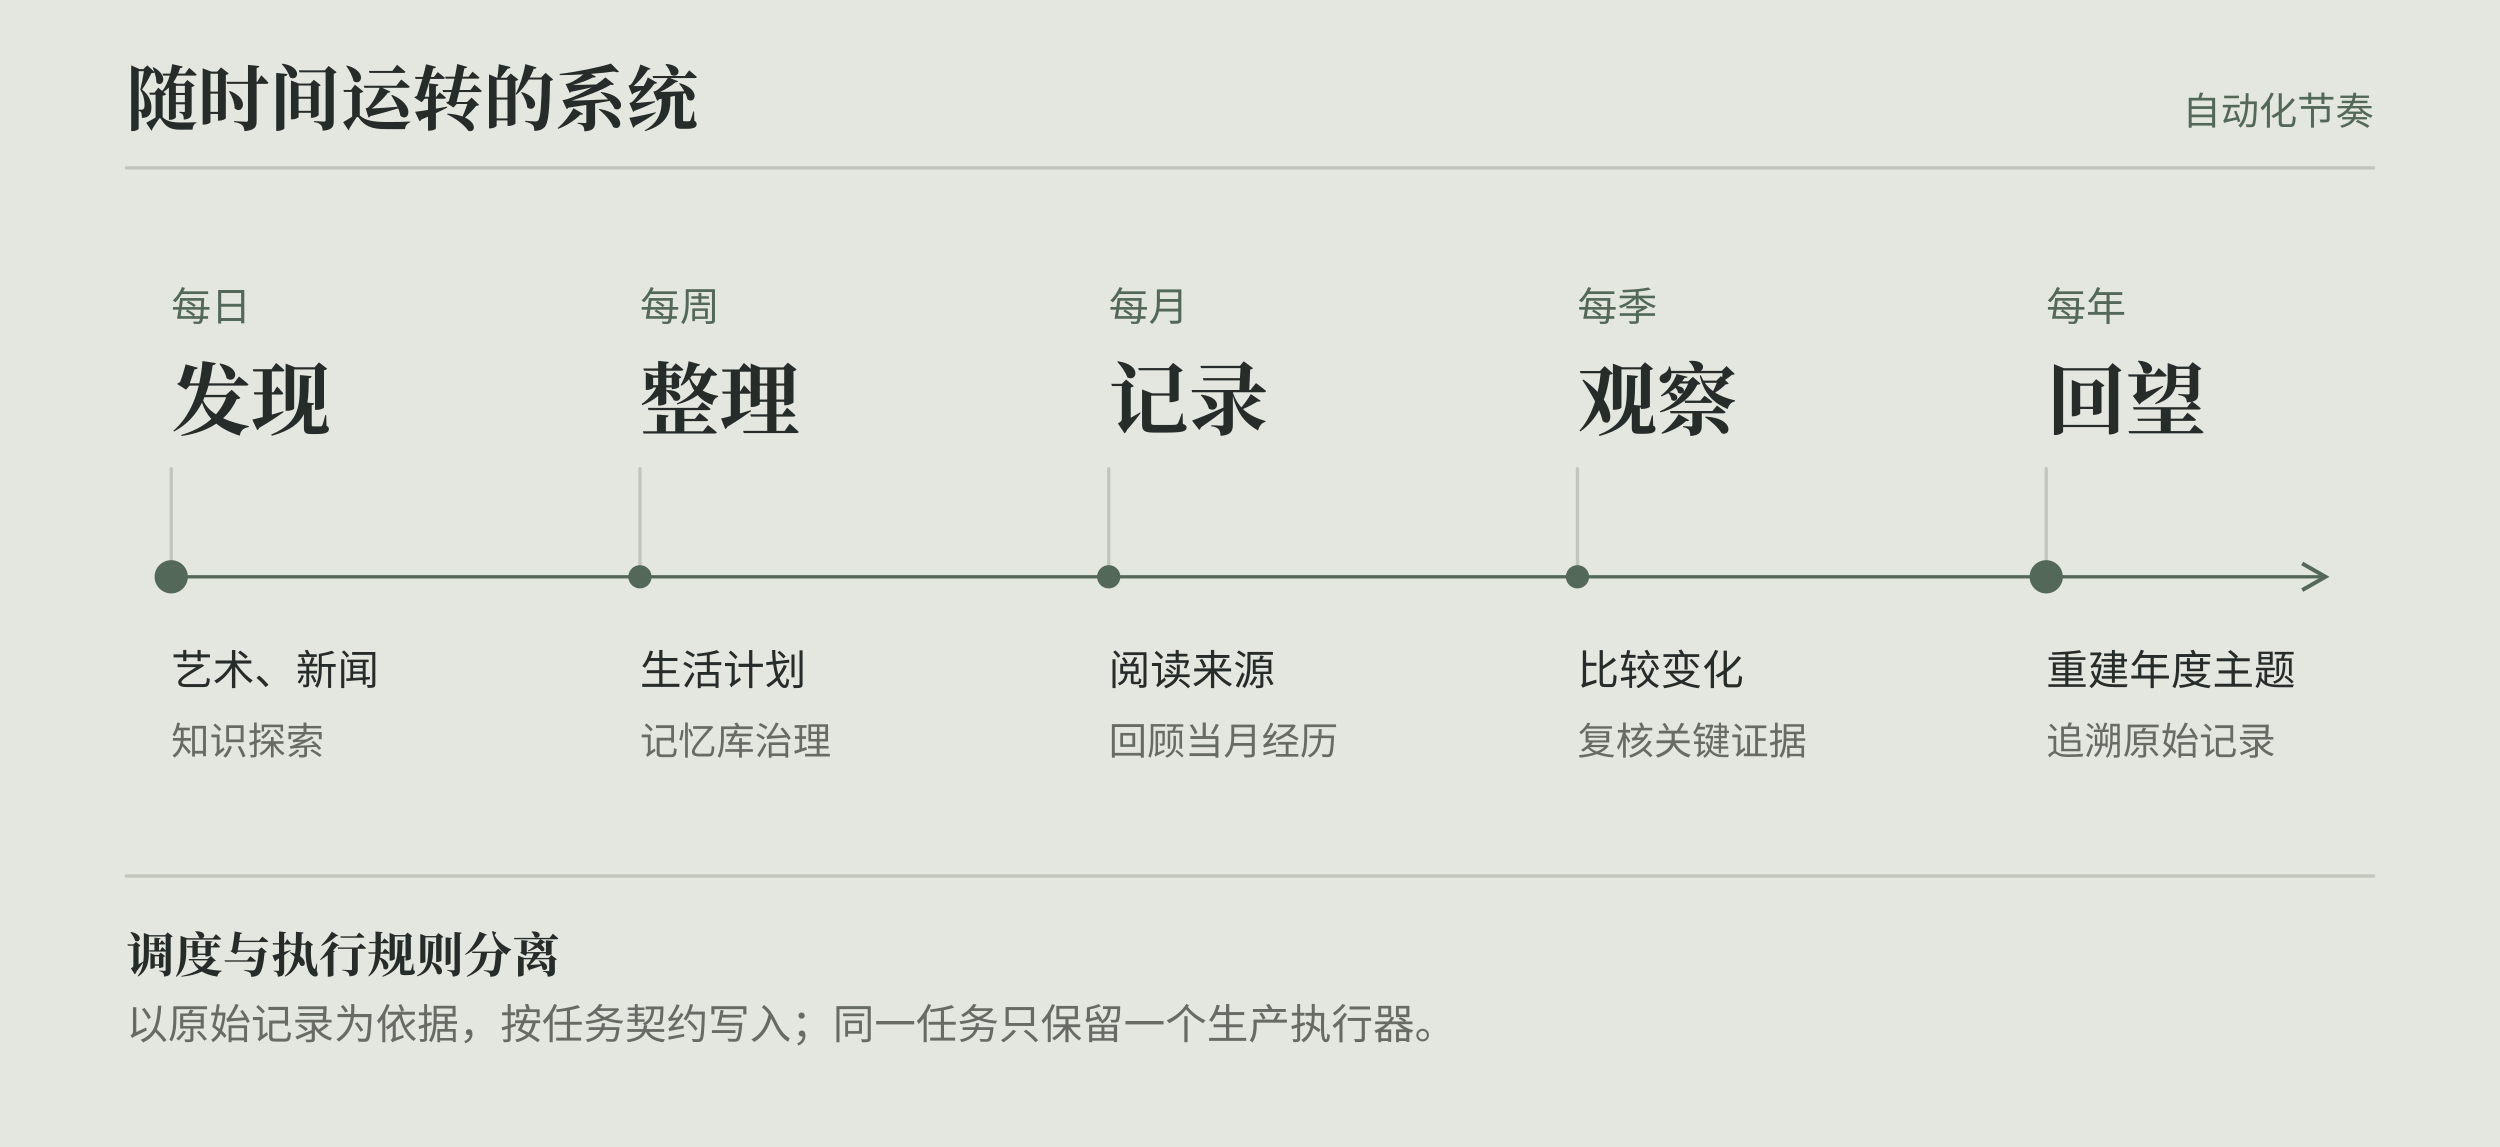
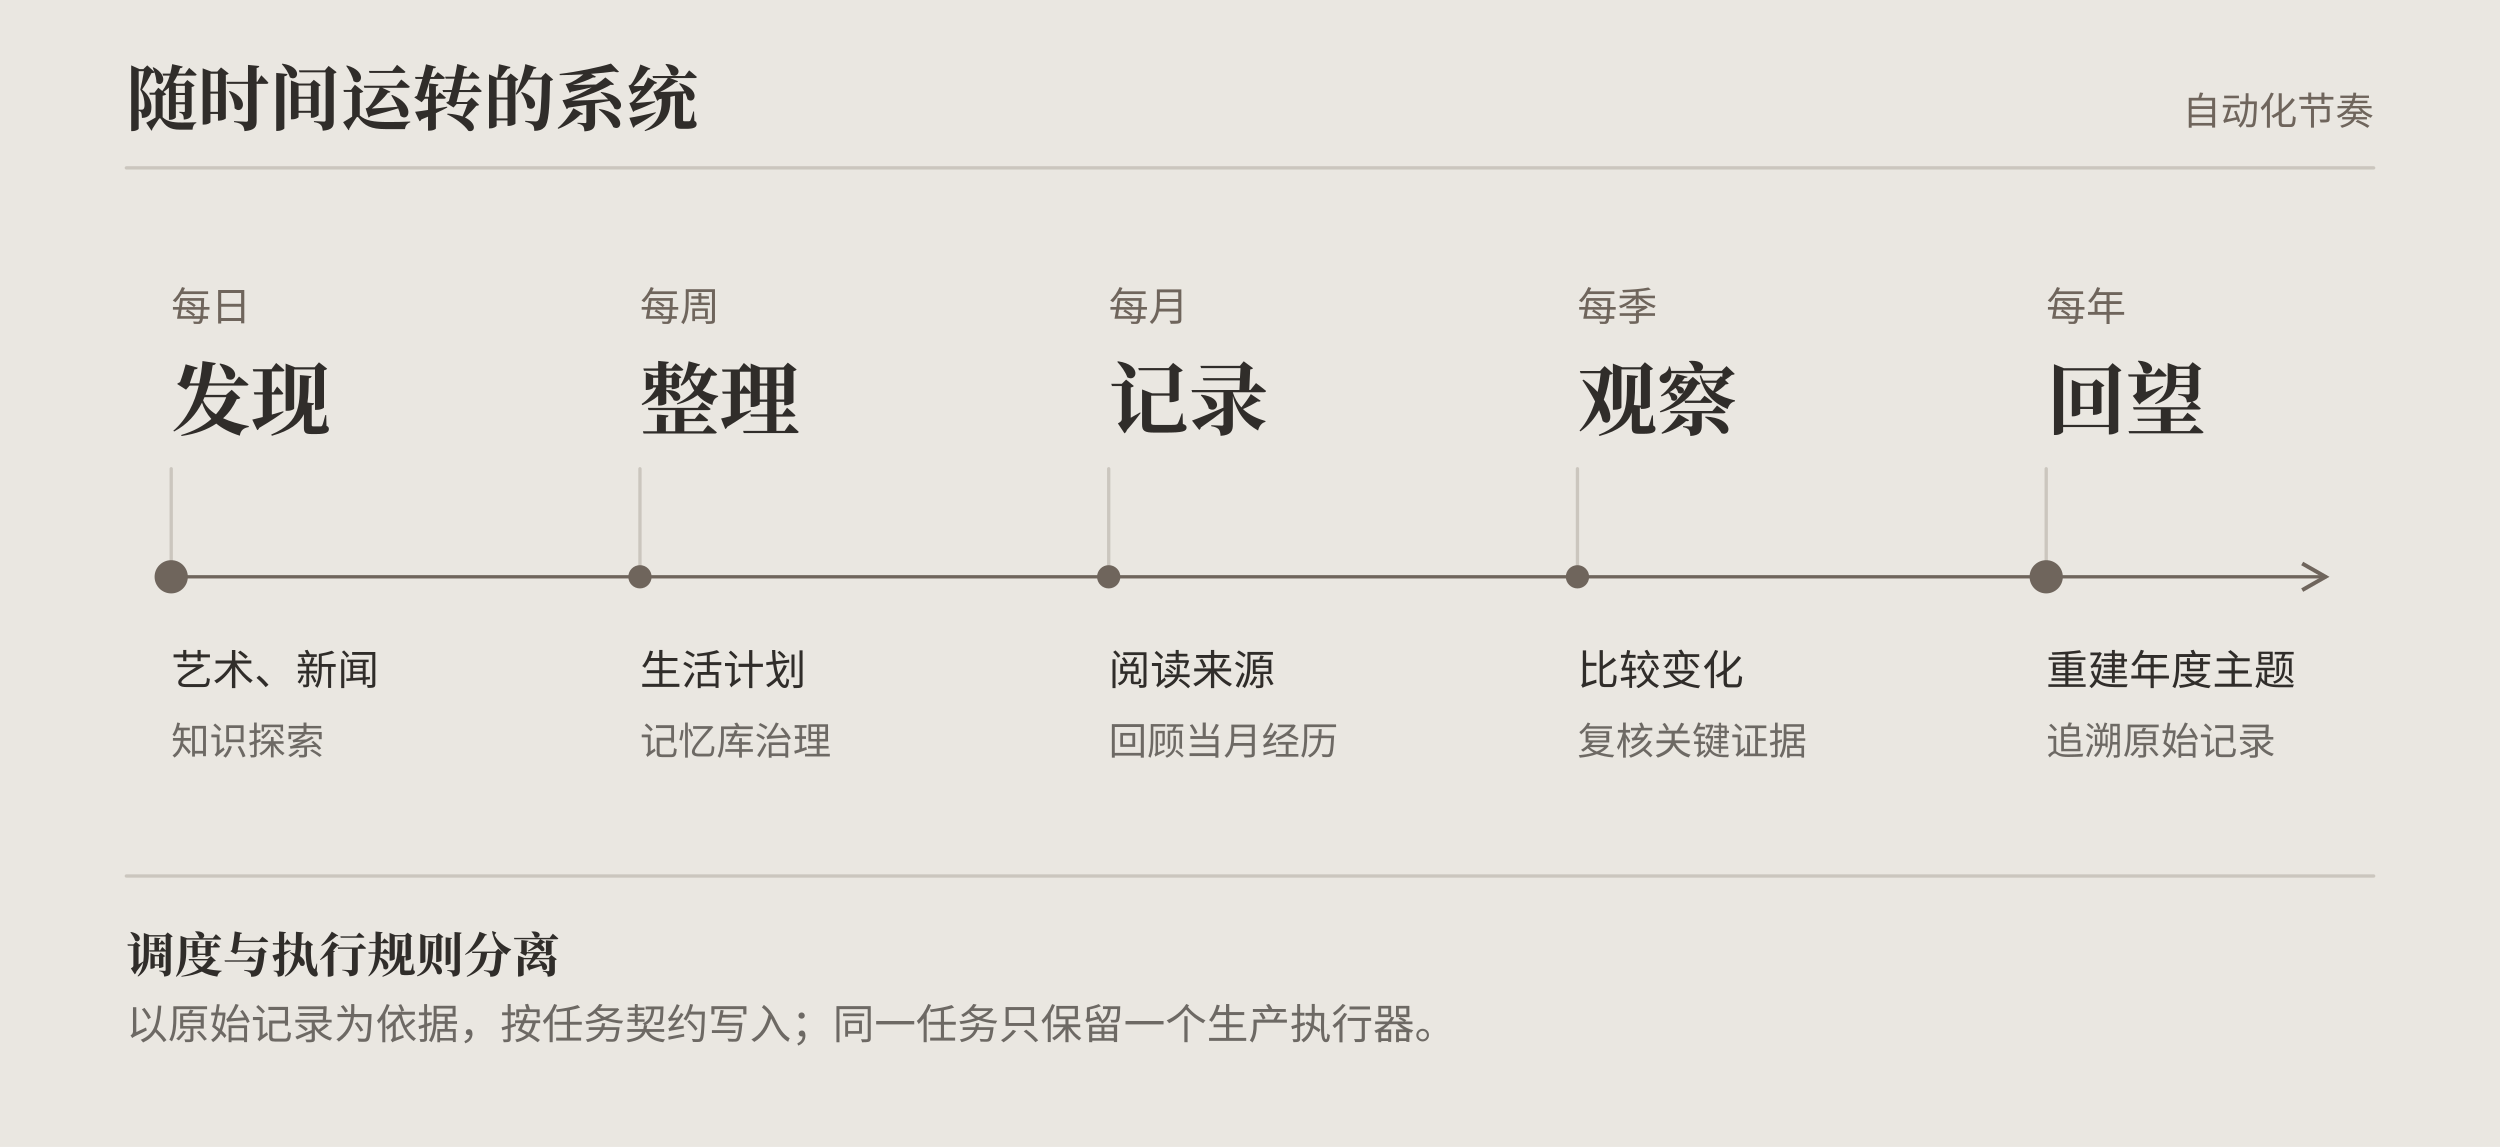
<svg xmlns="http://www.w3.org/2000/svg" width="1504" height="690" viewBox="0 0 1504 690" role="img" aria-labelledby="title desc" lang="zh-CN">
  <defs>
    <marker id="arrow" markerWidth="10" markerHeight="10" refX="8" refY="5" orient="auto">
-       <path d="M1 1L8 5L1 9" fill="none" stroke="#536858" stroke-width="1.2" />
+       <path d="M1 1L8 5L1 9" fill="none" stroke="#6f655c" stroke-width="1.2" />
    </marker>
  </defs>
-   <rect width="1504" height="690" fill="#e4e7df" />
-   <text x="76" y="75" font-family="'Noto Serif CJK SC','Songti SC','STSong','SimSun',serif" font-size="43" fill="#262c29" font-weight="600">随时间运转的系统</text>
-   <text x="1428" y="75" font-family="'Noto Sans CJK SC','PingFang SC','Microsoft YaHei',Arial,sans-serif" font-size="23" fill="#536858" text-anchor="end">自动化节奏</text>
-   <path d="M76 101H1428" fill="none" stroke="#c2c5bb" stroke-width="2" stroke-linecap="round" stroke-linejoin="round" />
-   <path d="M103 347H1399" fill="none" stroke="#536858" stroke-width="2" stroke-linecap="round" stroke-linejoin="round" marker-end="url(#arrow)" />
-   <text x="103" y="193" font-family="'Noto Sans CJK SC','PingFang SC','Microsoft YaHei',Arial,sans-serif" font-size="24" fill="#536858">每日</text>
-   <text x="103" y="258" font-family="'Noto Serif CJK SC','Songti SC','STSong','SimSun',serif" font-size="48" fill="#262c29" font-weight="600">发现</text>
-   <path d="M103 282V347" fill="none" stroke="#c2c5bb" stroke-width="2" stroke-linecap="round" stroke-linejoin="round" />
-   <circle cx="103" cy="347" r="10" fill="#536858" />
-   <text x="103" y="412" font-family="'Noto Sans CJK SC','PingFang SC','Microsoft YaHei',Arial,sans-serif" font-size="25" fill="#262c29">艺术、新闻</text>
-   <text x="103" y="454" font-family="'Noto Sans CJK SC','PingFang SC','Microsoft YaHei',Arial,sans-serif" font-size="23" fill="#666c65">知识探索</text>
-   <text x="385" y="193" font-family="'Noto Sans CJK SC','PingFang SC','Microsoft YaHei',Arial,sans-serif" font-size="24" fill="#536858">每周</text>
-   <text x="385" y="258" font-family="'Noto Serif CJK SC','Songti SC','STSong','SimSun',serif" font-size="48" fill="#262c29" font-weight="600">整理</text>
-   <path d="M385 282V347" fill="none" stroke="#c2c5bb" stroke-width="2" stroke-linecap="round" stroke-linejoin="round" />
-   <circle cx="385" cy="347" r="7" fill="#536858" />
-   <text x="385" y="412" font-family="'Noto Sans CJK SC','PingFang SC','Microsoft YaHei',Arial,sans-serif" font-size="25" fill="#262c29">生活计划</text>
-   <text x="385" y="454" font-family="'Noto Sans CJK SC','PingFang SC','Microsoft YaHei',Arial,sans-serif" font-size="23" fill="#666c65">记忆库治理</text>
-   <text x="667" y="193" font-family="'Noto Sans CJK SC','PingFang SC','Microsoft YaHei',Arial,sans-serif" font-size="24" fill="#536858">每月</text>
-   <text x="667" y="258" font-family="'Noto Serif CJK SC','Songti SC','STSong','SimSun',serif" font-size="48" fill="#262c29" font-weight="600">记录</text>
-   <path d="M667 282V347" fill="none" stroke="#c2c5bb" stroke-width="2" stroke-linecap="round" stroke-linejoin="round" />
-   <circle cx="667" cy="347" r="7" fill="#536858" />
-   <text x="667" y="412" font-family="'Noto Sans CJK SC','PingFang SC','Microsoft YaHei',Arial,sans-serif" font-size="25" fill="#262c29">阅读来源</text>
-   <text x="667" y="454" font-family="'Noto Sans CJK SC','PingFang SC','Microsoft YaHei',Arial,sans-serif" font-size="23" fill="#666c65">回顾当月经历</text>
-   <text x="949" y="193" font-family="'Noto Sans CJK SC','PingFang SC','Microsoft YaHei',Arial,sans-serif" font-size="24" fill="#536858">每季</text>
-   <text x="949" y="258" font-family="'Noto Serif CJK SC','Songti SC','STSong','SimSun',serif" font-size="48" fill="#262c29" font-weight="600">观察</text>
-   <path d="M949 282V347" fill="none" stroke="#c2c5bb" stroke-width="2" stroke-linecap="round" stroke-linejoin="round" />
-   <circle cx="949" cy="347" r="7" fill="#536858" />
-   <text x="949" y="412" font-family="'Noto Sans CJK SC','PingFang SC','Microsoft YaHei',Arial,sans-serif" font-size="25" fill="#262c29">比较变化</text>
-   <text x="949" y="454" font-family="'Noto Sans CJK SC','PingFang SC','Microsoft YaHei',Arial,sans-serif" font-size="23" fill="#666c65">复核关键证据</text>
-   <text x="1231" y="193" font-family="'Noto Sans CJK SC','PingFang SC','Microsoft YaHei',Arial,sans-serif" font-size="24" fill="#536858">每年</text>
-   <text x="1231" y="258" font-family="'Noto Serif CJK SC','Songti SC','STSong','SimSun',serif" font-size="48" fill="#262c29" font-weight="600">回望</text>
-   <path d="M1231 282V347" fill="none" stroke="#c2c5bb" stroke-width="2" stroke-linecap="round" stroke-linejoin="round" />
-   <circle cx="1231" cy="347" r="10" fill="#536858" />
-   <text x="1231" y="412" font-family="'Noto Sans CJK SC','PingFang SC','Microsoft YaHei',Arial,sans-serif" font-size="25" fill="#262c29">重建年度主题</text>
-   <text x="1231" y="454" font-family="'Noto Sans CJK SC','PingFang SC','Microsoft YaHei',Arial,sans-serif" font-size="23" fill="#666c65">追溯原始记录</text>
-   <path d="M76 527H1428" fill="none" stroke="#c2c5bb" stroke-width="2" stroke-linecap="round" stroke-linejoin="round" />
-   <text x="76" y="585" font-family="'Noto Serif CJK SC','Songti SC','STSong','SimSun',serif" font-size="29" fill="#262c29" font-weight="600">调度与执行规则分离</text>
-   <text x="76" y="625" font-family="'Noto Sans CJK SC','PingFang SC','Microsoft YaHei',Arial,sans-serif" font-size="25" fill="#666c65">以原始记录为依据，按任务契约写入；同一任务只保留一个生产执行器。</text>
+   <rect width="1504" height="690" fill="#eae7e1" />
+   <text x="76" y="75" font-family="'Noto Serif CJK SC','Songti SC','STSong','SimSun',serif" font-size="43" fill="#302d2a" font-weight="600">随时间运转的系统</text>
+   <text x="1428" y="75" font-family="'Noto Sans CJK SC','PingFang SC','Microsoft YaHei',Arial,sans-serif" font-size="23" fill="#6f655c" text-anchor="end">自动化节奏</text>
+   <path d="M76 101H1428" fill="none" stroke="#cbc6be" stroke-width="2" stroke-linecap="round" stroke-linejoin="round" />
+   <path d="M103 347H1399" fill="none" stroke="#6f655c" stroke-width="2" stroke-linecap="round" stroke-linejoin="round" marker-end="url(#arrow)" />
+   <text x="103" y="193" font-family="'Noto Sans CJK SC','PingFang SC','Microsoft YaHei',Arial,sans-serif" font-size="24" fill="#6f655c">每日</text>
+   <text x="103" y="258" font-family="'Noto Serif CJK SC','Songti SC','STSong','SimSun',serif" font-size="48" fill="#302d2a" font-weight="600">发现</text>
+   <path d="M103 282V347" fill="none" stroke="#cbc6be" stroke-width="2" stroke-linecap="round" stroke-linejoin="round" />
+   <circle cx="103" cy="347" r="10" fill="#6f655c" />
+   <text x="103" y="412" font-family="'Noto Sans CJK SC','PingFang SC','Microsoft YaHei',Arial,sans-serif" font-size="25" fill="#302d2a">艺术、新闻</text>
+   <text x="103" y="454" font-family="'Noto Sans CJK SC','PingFang SC','Microsoft YaHei',Arial,sans-serif" font-size="23" fill="#6d6964">知识探索</text>
+   <text x="385" y="193" font-family="'Noto Sans CJK SC','PingFang SC','Microsoft YaHei',Arial,sans-serif" font-size="24" fill="#6f655c">每周</text>
+   <text x="385" y="258" font-family="'Noto Serif CJK SC','Songti SC','STSong','SimSun',serif" font-size="48" fill="#302d2a" font-weight="600">整理</text>
+   <path d="M385 282V347" fill="none" stroke="#cbc6be" stroke-width="2" stroke-linecap="round" stroke-linejoin="round" />
+   <circle cx="385" cy="347" r="7" fill="#6f655c" />
+   <text x="385" y="412" font-family="'Noto Sans CJK SC','PingFang SC','Microsoft YaHei',Arial,sans-serif" font-size="25" fill="#302d2a">生活计划</text>
+   <text x="385" y="454" font-family="'Noto Sans CJK SC','PingFang SC','Microsoft YaHei',Arial,sans-serif" font-size="23" fill="#6d6964">记忆库治理</text>
+   <text x="667" y="193" font-family="'Noto Sans CJK SC','PingFang SC','Microsoft YaHei',Arial,sans-serif" font-size="24" fill="#6f655c">每月</text>
+   <text x="667" y="258" font-family="'Noto Serif CJK SC','Songti SC','STSong','SimSun',serif" font-size="48" fill="#302d2a" font-weight="600">记录</text>
+   <path d="M667 282V347" fill="none" stroke="#cbc6be" stroke-width="2" stroke-linecap="round" stroke-linejoin="round" />
+   <circle cx="667" cy="347" r="7" fill="#6f655c" />
+   <text x="667" y="412" font-family="'Noto Sans CJK SC','PingFang SC','Microsoft YaHei',Arial,sans-serif" font-size="25" fill="#302d2a">阅读来源</text>
+   <text x="667" y="454" font-family="'Noto Sans CJK SC','PingFang SC','Microsoft YaHei',Arial,sans-serif" font-size="23" fill="#6d6964">回顾当月经历</text>
+   <text x="949" y="193" font-family="'Noto Sans CJK SC','PingFang SC','Microsoft YaHei',Arial,sans-serif" font-size="24" fill="#6f655c">每季</text>
+   <text x="949" y="258" font-family="'Noto Serif CJK SC','Songti SC','STSong','SimSun',serif" font-size="48" fill="#302d2a" font-weight="600">观察</text>
+   <path d="M949 282V347" fill="none" stroke="#cbc6be" stroke-width="2" stroke-linecap="round" stroke-linejoin="round" />
+   <circle cx="949" cy="347" r="7" fill="#6f655c" />
+   <text x="949" y="412" font-family="'Noto Sans CJK SC','PingFang SC','Microsoft YaHei',Arial,sans-serif" font-size="25" fill="#302d2a">比较变化</text>
+   <text x="949" y="454" font-family="'Noto Sans CJK SC','PingFang SC','Microsoft YaHei',Arial,sans-serif" font-size="23" fill="#6d6964">复核关键证据</text>
+   <text x="1231" y="193" font-family="'Noto Sans CJK SC','PingFang SC','Microsoft YaHei',Arial,sans-serif" font-size="24" fill="#6f655c">每年</text>
+   <text x="1231" y="258" font-family="'Noto Serif CJK SC','Songti SC','STSong','SimSun',serif" font-size="48" fill="#302d2a" font-weight="600">回望</text>
+   <path d="M1231 282V347" fill="none" stroke="#cbc6be" stroke-width="2" stroke-linecap="round" stroke-linejoin="round" />
+   <circle cx="1231" cy="347" r="10" fill="#6f655c" />
+   <text x="1231" y="412" font-family="'Noto Sans CJK SC','PingFang SC','Microsoft YaHei',Arial,sans-serif" font-size="25" fill="#302d2a">重建年度主题</text>
+   <text x="1231" y="454" font-family="'Noto Sans CJK SC','PingFang SC','Microsoft YaHei',Arial,sans-serif" font-size="23" fill="#6d6964">追溯原始记录</text>
+   <path d="M76 527H1428" fill="none" stroke="#cbc6be" stroke-width="2" stroke-linecap="round" stroke-linejoin="round" />
+   <text x="76" y="585" font-family="'Noto Serif CJK SC','Songti SC','STSong','SimSun',serif" font-size="29" fill="#302d2a" font-weight="600">调度与执行规则分离</text>
+   <text x="76" y="625" font-family="'Noto Sans CJK SC','PingFang SC','Microsoft YaHei',Arial,sans-serif" font-size="25" fill="#6d6964">以原始记录为依据，按任务契约写入；同一任务只保留一个生产执行器。</text>
</svg>
